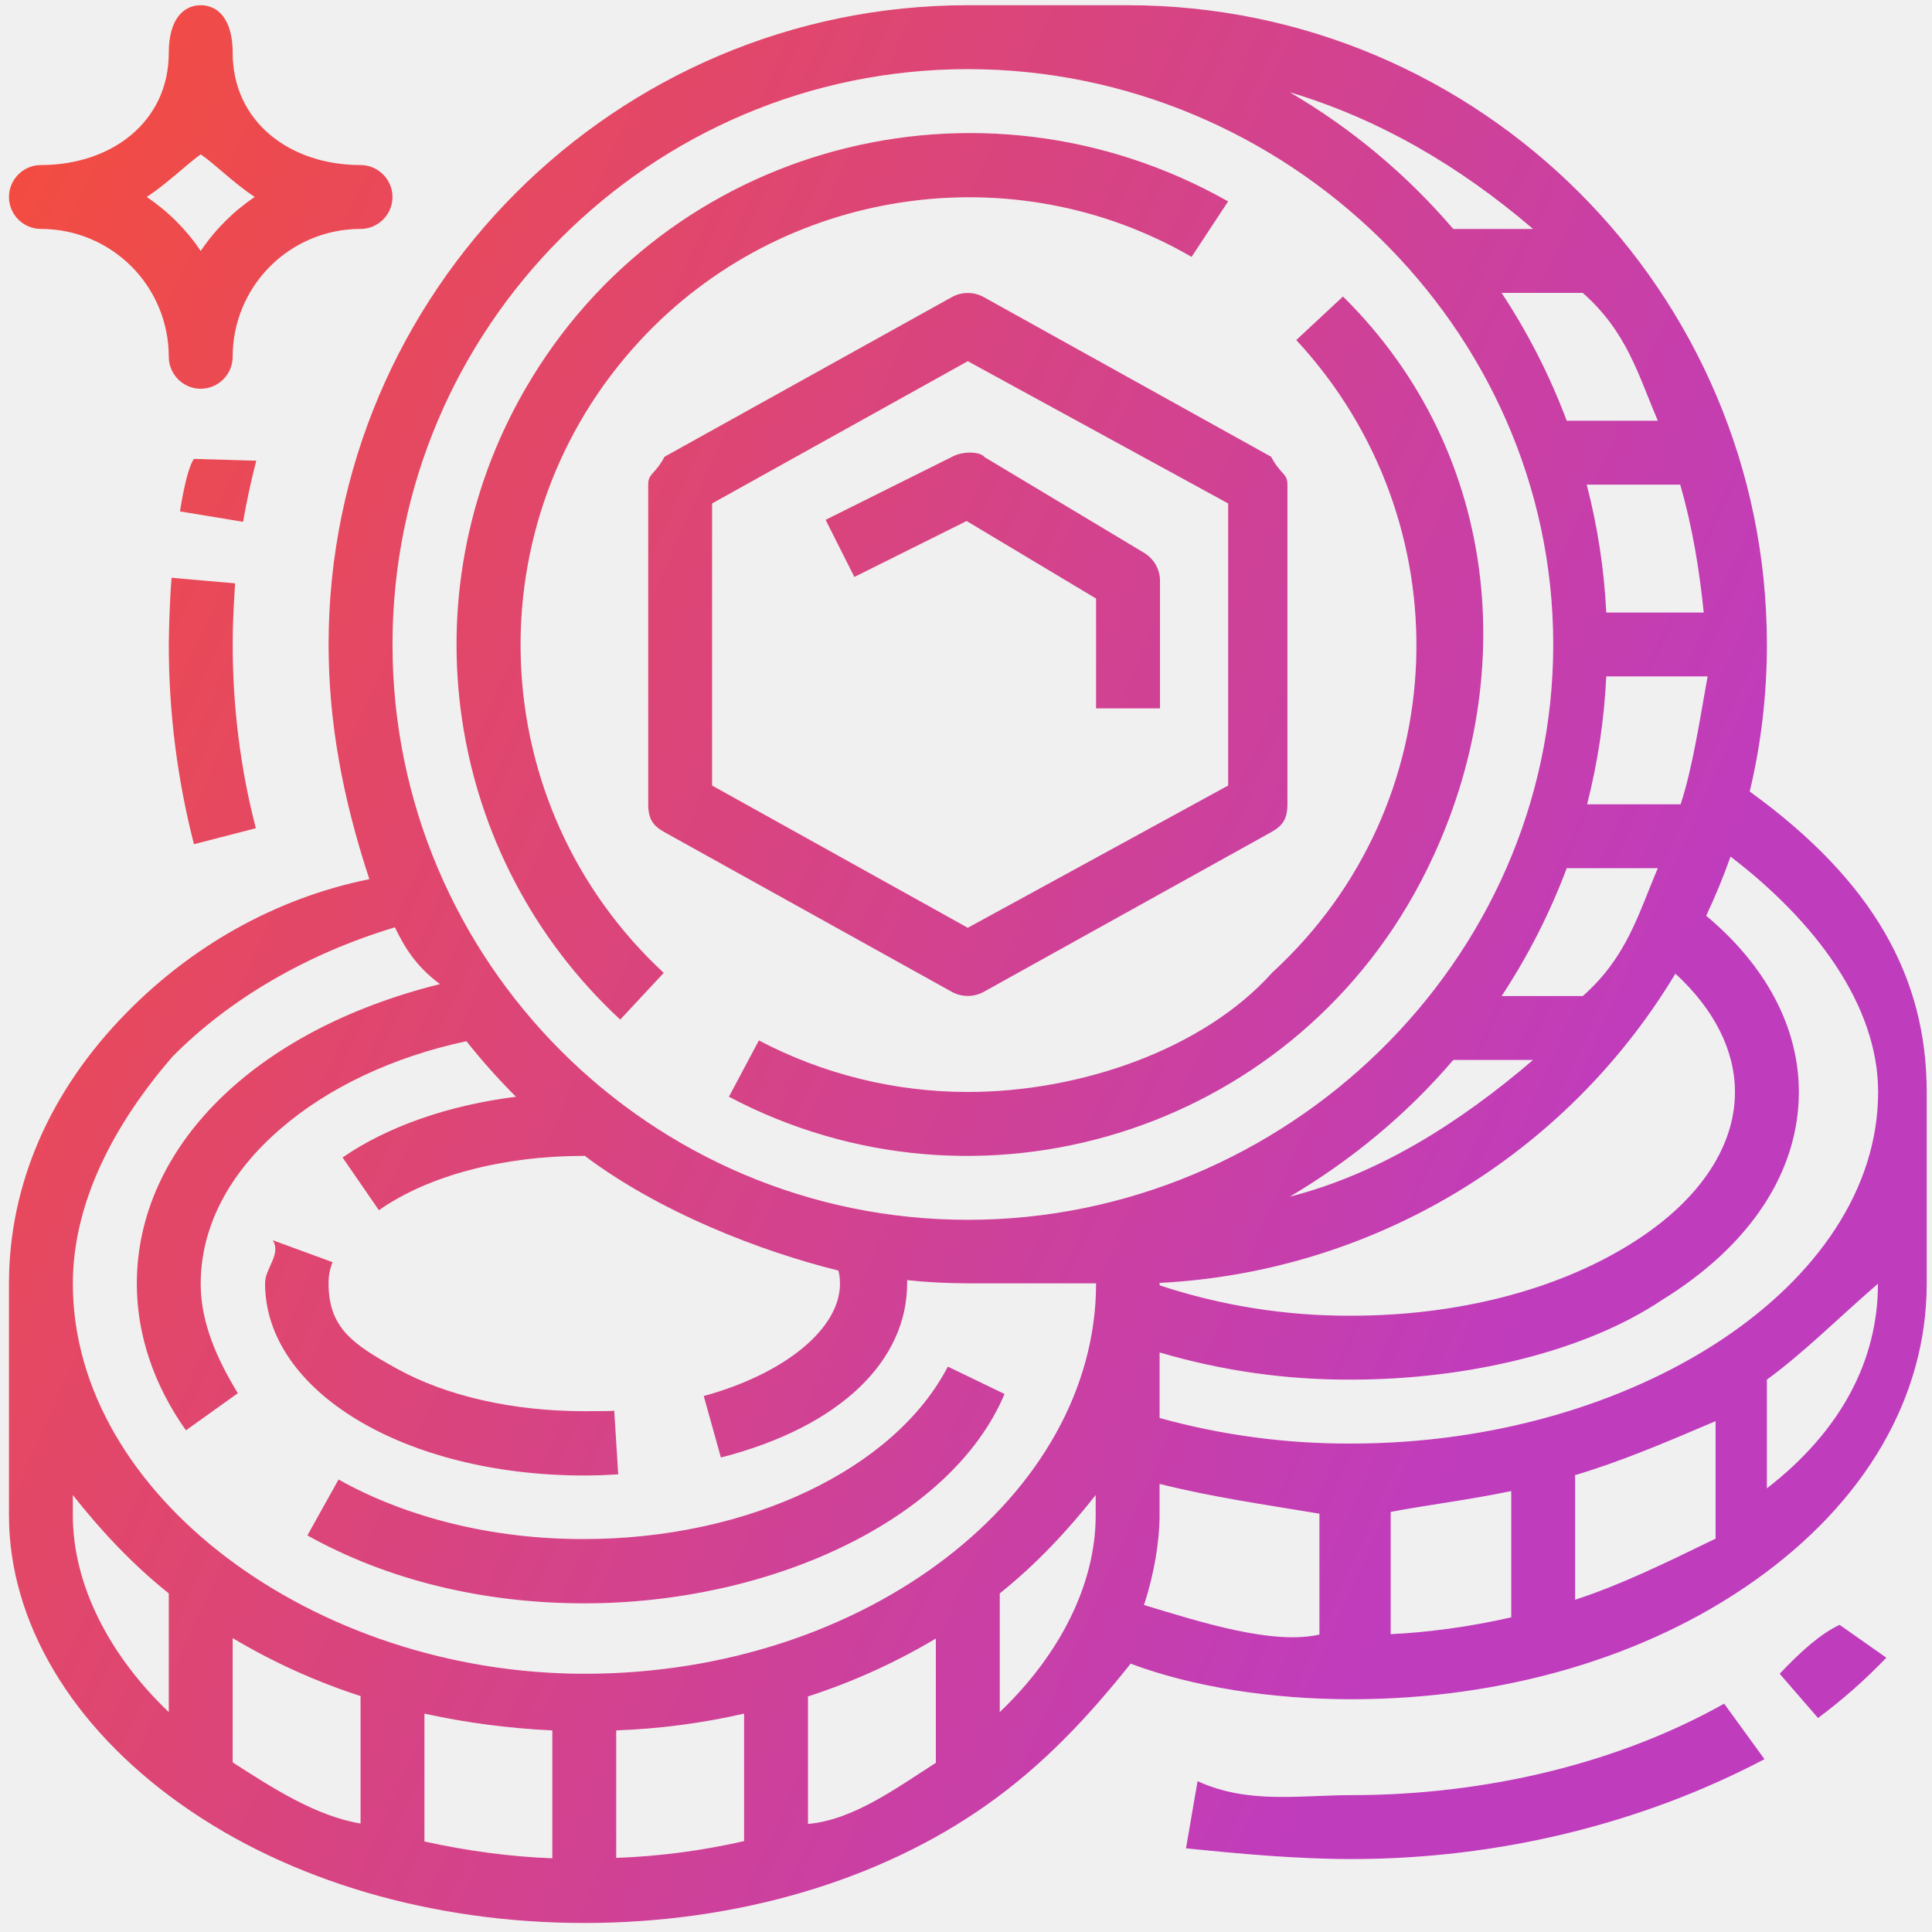
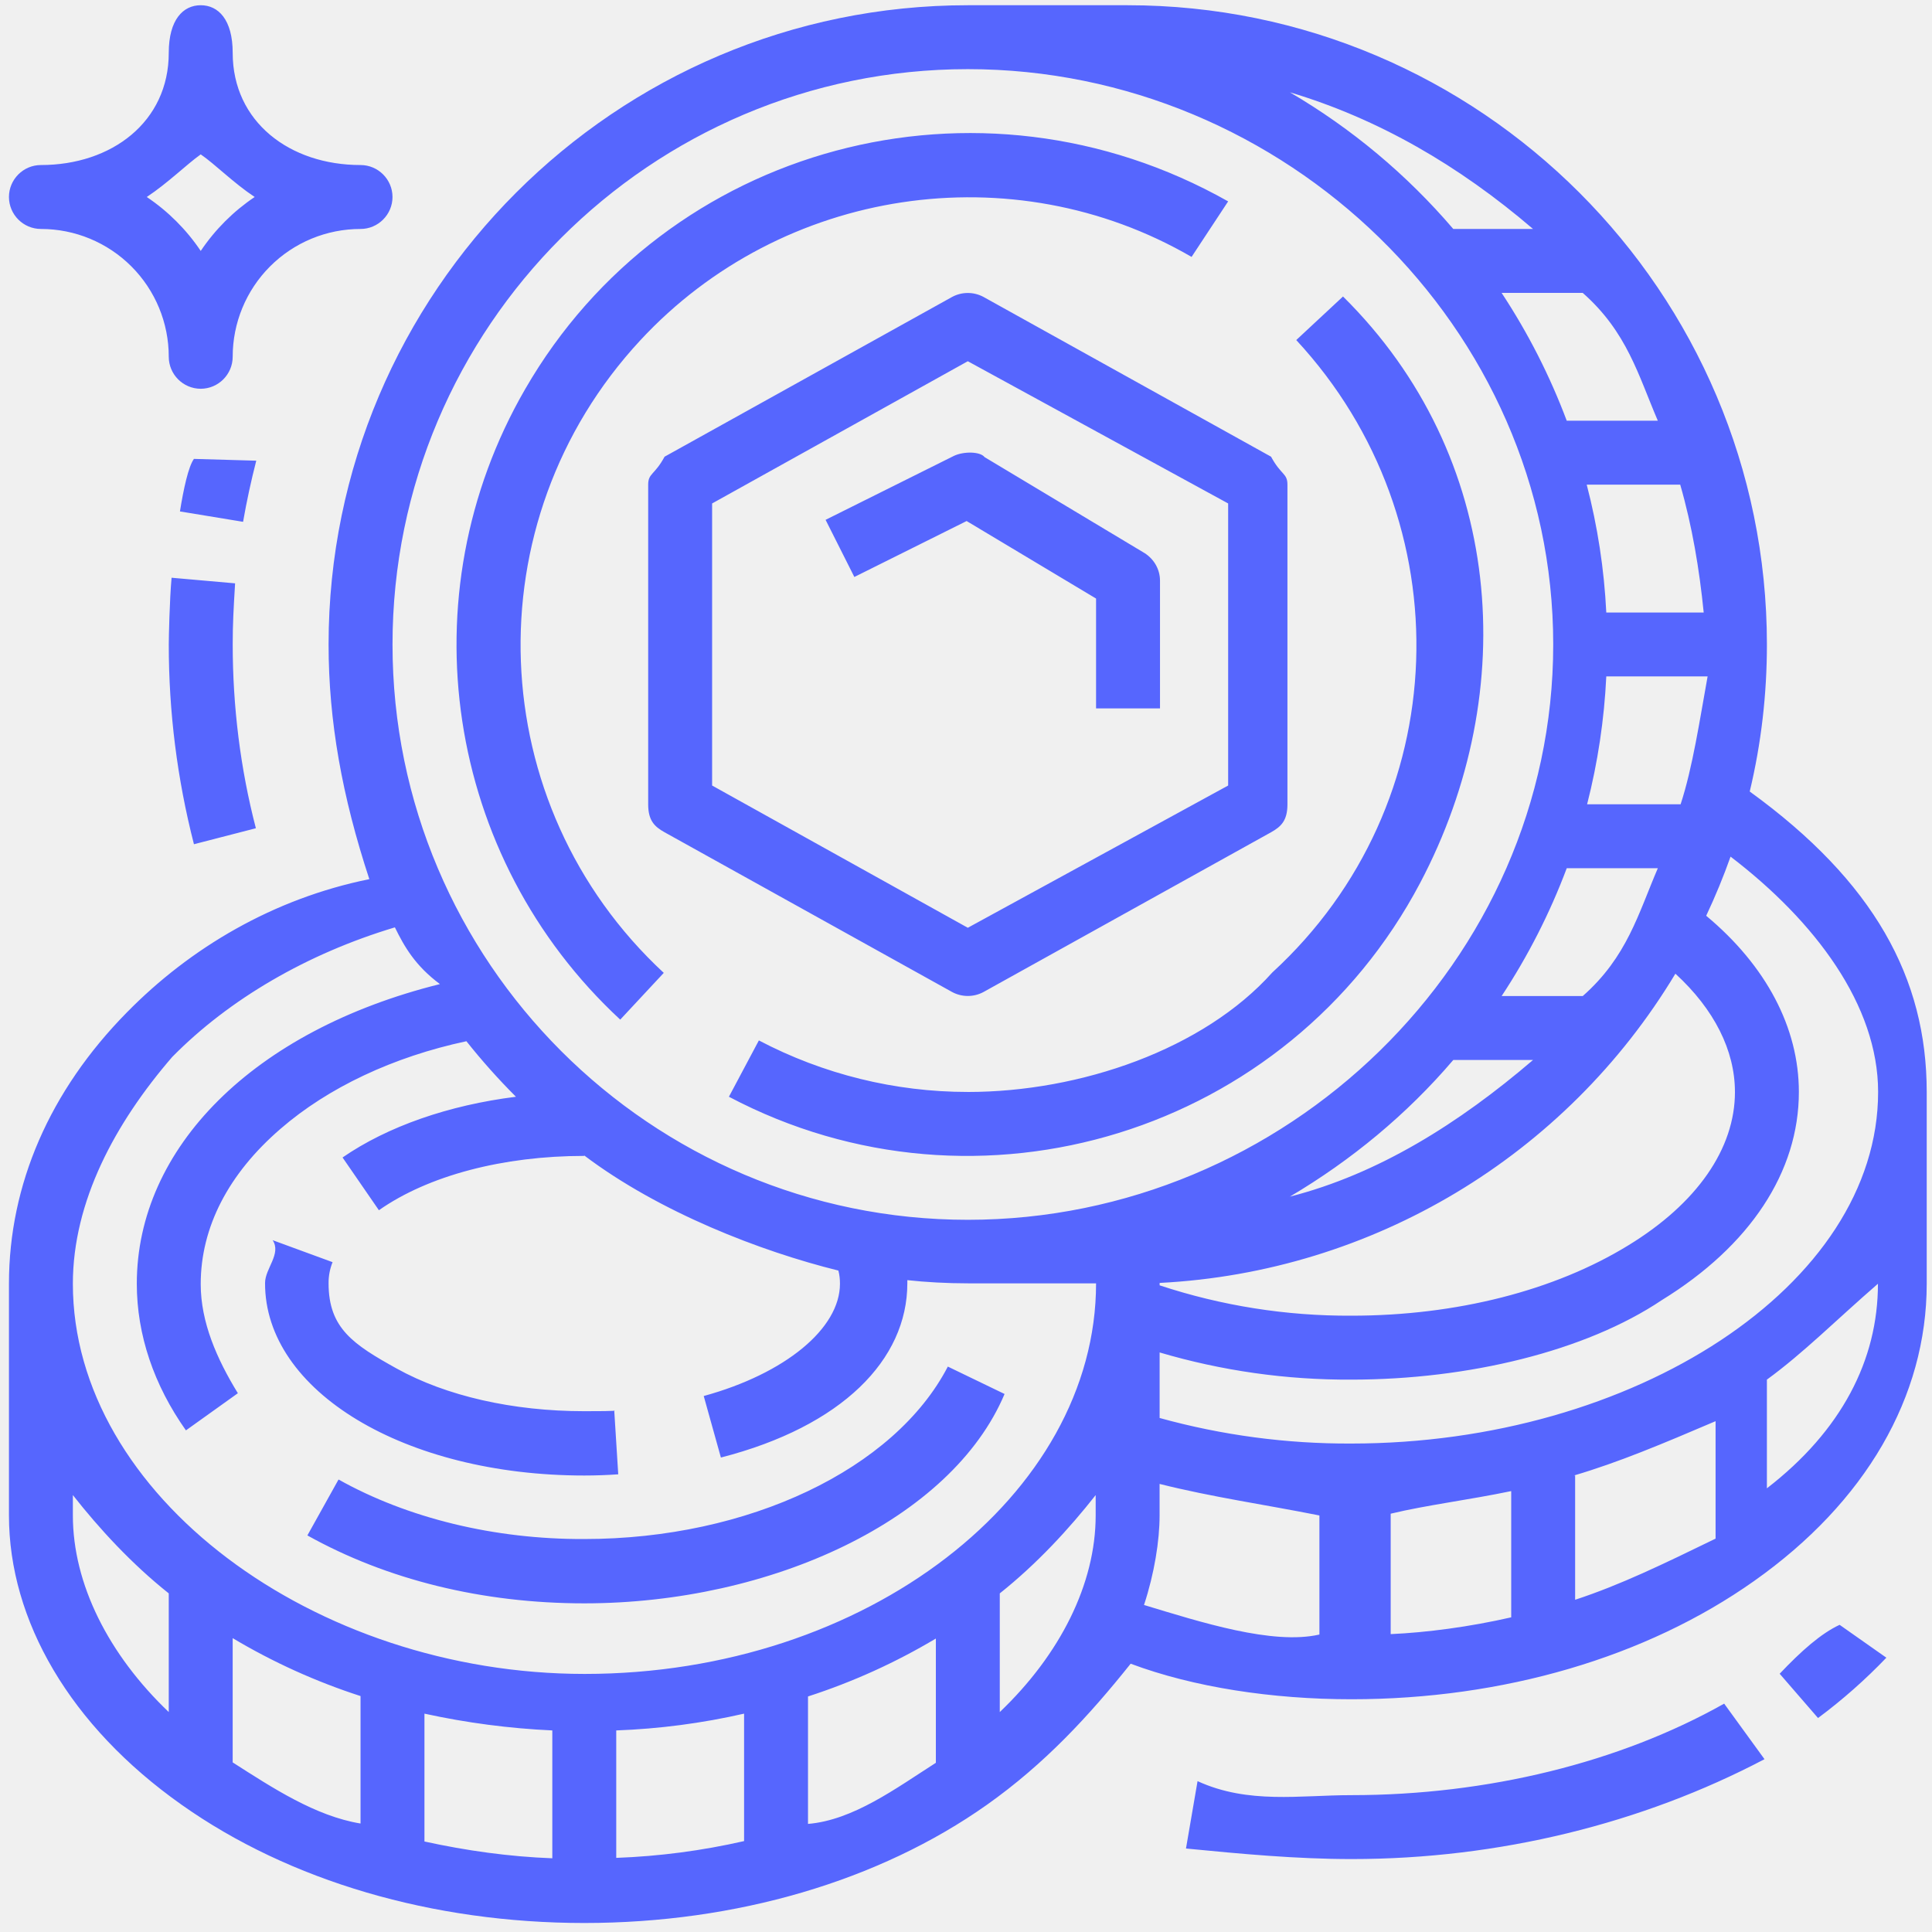
<svg xmlns="http://www.w3.org/2000/svg" width="109" height="109">
-   <defs>
-     <linearGradient id="eyhbw8o6oa" x1="91.355%" x2="0%" y1="40.674%" y2="0%">
-       <stop offset="0%" stop-color="#BF3CBD" />
-       <stop offset="100%" stop-color="#F54D3B" />
-     </linearGradient>
-   </defs>
-   <path fill-rule="evenodd" fill="#FFF" d="M98.964 89.196c-6.086 4.306-14.156 6.673-22.721 6.673-4.463 0-8.904-.677-12.453-2.007-2.356 2.953-4.858 5.658-8.104 7.957-6.086 4.306-14.156 6.673-22.722 6.673-8.565 0-16.635-2.367-22.721-6.673C3.954 97.379.505 91.428.505 85.49V72.426c0-5.59 2.3-10.888 6.65-15.306 3.584-3.651 8.273-6.424 13.682-7.52-1.532-4.652-2.299-8.912-2.299-13.24C18.538 16.479 34.723.294 54.604.294h9.016c19.881 0 36.066 16.185 36.066 36.066 0 2.795-.316 5.568-.969 8.295h-.001c7.014 5.075 9.986 10.527 9.986 16.951v10.82c0 6.379-3.449 12.33-9.738 16.77zm.721-5.228c4.195-3.246 6.265-7.236 6.265-11.541-2.366 2.051-4.192 3.899-6.265 5.409v6.132zm-10.819-.723v7.01c2.547-.833 4.959-2.006 7.924-3.448V80.18c-3.01 1.285-5.467 2.321-7.991 3.065h.067zM78.46 92.194c2.021-.09 4.433-.406 6.8-.947v-7.123c-2.367.496-4.779.789-6.8 1.176v6.894zm-4.021.024V85.4c-3.043-.508-6.064-.936-9.017-1.68v1.78-.01c0 1.431-.293 3.279-.879 5.06 3.201.969 7.257 2.27 9.896 1.668zm-18.033 4.373c3.404-3.246 5.41-7.236 5.41-11.091v-1.15c-1.488 1.894-3.314 3.878-5.41 5.546v6.695zm-10.82 6.311c2.547-.222 4.959-2.006 7.214-3.449v-7.01a35.242 35.242 0 0 1-7.214 3.268v7.191zm-10.819 1.916a38.783 38.783 0 0 0 7.213-.947v-7.19a38.781 38.781 0 0 1-7.213.946v7.191zm-10.82-.924c2.367.518 4.779.856 7.213.947v-7.214a42.97 42.97 0 0 1-7.213-.946v7.213zm-10.82-4.463c2.255 1.442 4.666 3.019 7.214 3.448v-7.19a35.246 35.246 0 0 1-7.214-3.269v7.011zM4.111 85.5c0 3.855 2.006 7.845 5.41 11.091v-6.695c-2.096-1.668-3.922-3.652-5.41-5.546v1.15zm5.613-25.877h-.001c-3.233 3.742-5.612 8.16-5.612 12.804 0 11.924 13.609 22.003 28.875 22.003 15.914 0 28.852-10.102 28.852-22.026h-7.213c-1.217 0-2.412-.068-3.445-.18v.18c0 4.305-3.67 8.07-10.508 9.828l-.969-3.471c4.598-1.263 7.686-3.81 7.686-6.334 0-.248-.022-.496-.09-.744-4.379-1.082-10.098-3.291-14.336-6.492v.022c-4.576 0-8.791 1.105-11.586 3.066l-2.051-2.975c2.547-1.759 5.996-2.953 9.783-3.427a36.706 36.706 0 0 1-2.795-3.133c-4.125.879-7.799 2.615-10.482 4.937-2.953 2.547-4.508 5.567-4.508 8.768 0 2.141.906 4.215 2.096 6.154l-2.93 2.096c-1.803-2.547-2.772-5.387-2.772-8.273 0-7.663 6.581-14.291 17.102-16.905-1.391-1.037-2-2.097-2.541-3.201-4.959 1.488-9.355 4.057-12.555 7.303zm44.88-55.722c-17.898 0-32.459 14.561-32.459 32.459 0 17.897 14.561 32.459 32.459 32.459 17.897 0 33.026-14.562 33.026-32.459 0-17.898-15.129-32.459-33.026-32.459zm34.691 52.295c2.505-2.209 3.133-4.643 4.237-7.213h-5.139a36.239 36.239 0 0 1-3.674 7.213h4.576zm-7.304 3.607c-2.614 3.065-5.748 5.657-9.219 7.709 4.982-1.272 9.535-4.125 13.718-7.709h-4.499zM65.424 72.38v.136a33.976 33.976 0 0 0 10.819 1.713c5.929 0 11.474-1.42 15.621-3.967 3.877-2.367 6.019-5.455 6.019-8.656h-.001c0-2.344-1.172-4.666-3.359-6.672A36.098 36.098 0 0 1 65.424 72.38zm7.348-67.172a36.13 36.13 0 0 1 9.219 7.709h4.499c-4.183-3.584-8.736-6.221-13.718-7.709zm16.522 11.316h-4.576a36.216 36.216 0 0 1 3.675 7.213h5.139c-1.104-2.57-1.732-5.004-4.238-7.213zm5.5 10.819H89.52a35.56 35.56 0 0 1 1.104 7.214h5.496c-.244-2.435-.649-4.869-1.326-7.214zm-4.17 10.82a36.117 36.117 0 0 1-1.082 7.213h5.275c.676-2.056 1.082-4.779 1.523-7.213h-5.716zm15.336 23.443c0-4.891-3.547-9.625-8.325-13.277a35.979 35.979 0 0 1-1.375 3.336c3.381 2.818 5.229 6.312 5.229 9.941 0 4.508-2.75 8.678-7.732 11.744-4.297 2.885-10.932 4.486-17.514 4.486a37.48 37.48 0 0 1-10.819-1.533V80a39.847 39.847 0 0 0 10.819 1.442c15.914 0 29.717-8.903 29.717-19.836zM80.12 49.817c-7.44 14.088-24.908 19.498-38.996 12.06l1.69-3.179a25.341 25.341 0 0 0 11.789 2.908h.001c6.356 0 13.306-2.411 17.176-6.739 10.35-9.491 10.842-25.449 1.352-35.683l2.638-2.457c9.1 8.994 10.075 22.248 4.35 33.09zm-8.409-2.863-16.23 9.017a1.868 1.868 0 0 1-1.758 0l-16.229-9.017c-.564-.315-.924-.654-.924-1.577V27.344c0-.654.36-.534.924-1.578l16.229-9.017a1.868 1.868 0 0 1 1.758 0l16.23 9.017c.563 1.044.924.924.924 1.578v18.033c0 .923-.361 1.262-.924 1.577zm-2.421-18.55-14.688-8.025-14.426 8.025v15.914l14.426 8.025 14.688-8.025V28.404zm-21.089 4.148-1.623-3.224 7.236-3.606c.563-.271 1.496-.248 1.735.068l9.017 5.409c.541.339.879.925.879 1.556v7.213h-3.607v-6.199l-7.303-4.373-6.334 3.156zM36.119 19.206c-9.49 10.234-8.904 26.192 1.33 35.682l-2.457 2.638v-.001c-9.873-9.151-12.105-23.915-5.365-35.569C37.584 8.161 55.212 3.405 69.29 11.362l-2.064 3.133c-10.086-5.861-23.105-3.923-31.107 4.711zM18.763 71.209a3.118 3.118 0 0 0-.225 1.194c0 2.537 1.397 3.449 3.832 4.802 2.795 1.555 6.559 2.411 10.594 2.411.563 0 1.946 0 1.69-.045l.226 3.607c-.631.045-1.285.068-1.916.068-10.121 0-18.033-4.757-18.01-10.865 0-.812.936-1.646.428-2.412l3.381 1.24zM19.1 83.47zm13.863 3.359c9.264 0 17.514-3.945 20.512-9.729l3.201 1.546c-2.986 7.078-13.141 11.812-23.713 11.812-5.748 0-11.135-1.33-15.621-3.832L19.1 83.47c3.9 2.187 8.814 3.381 13.863 3.359zM10.941 25.89l3.517.101a44.721 44.721 0 0 0-.744 3.449l-3.562-.587c.203-1.262.474-2.524.789-2.963zM9.522 36.359c0-.389.045-2.524.158-3.764l3.584.316c-.09 1.469-.135 2.299-.135 3.448 0 3.494.428 6.988 1.307 10.369l-3.494.902a45.196 45.196 0 0 1-1.42-11.271zm10.819-23.442a7.206 7.206 0 0 0-7.213 7.214 1.81 1.81 0 0 1-1.803 1.803 1.81 1.81 0 0 1-1.804-1.803 7.206 7.206 0 0 0-7.213-7.214 1.808 1.808 0 0 1-1.803-1.803c0-.992.811-1.803 1.803-1.803 3.99 0 7.213-2.441 7.213-6.331 0-1.874.812-2.686 1.804-2.686.991 0 1.803.812 1.803 2.686 0 3.89 3.223 6.331 7.213 6.331.992 0 1.803.811 1.803 1.803 0 .992-.811 1.803-1.803 1.803zM11.325 8.71c-.812.578-1.826 1.593-3.044 2.404a11.187 11.187 0 0 1 3.044 3.043 11.17 11.17 0 0 1 3.043-3.043c-1.218-.812-2.232-1.848-3.043-2.404zm64.918 92.568h-.001c7.688 0 15.149-1.848 21.032-5.162l2.276 3.134c-6.897 3.629-14.99 5.635-23.285 5.635-3.133 0-6.266-.293-9.354-.605l.653-3.791c2.863 1.311 5.771.789 8.679.789zm30.182-7.754a30.686 30.686 0 0 1-3.855 3.404l-2.164-2.498c1.218-1.289 2.345-2.281 3.382-2.76l2.637 1.854z" />
-   <path fill="url(#eyhbw8o6oa)" d="M98.964 89.196c-6.086 4.306-14.156 6.673-22.721 6.673-4.463 0-8.904-.677-12.453-2.007-2.356 2.953-4.858 5.658-8.104 7.957-6.086 4.306-14.156 6.673-22.722 6.673-8.565 0-16.635-2.367-22.721-6.673C3.954 97.379.505 91.428.505 85.49V72.426c0-5.59 2.3-10.888 6.65-15.306 3.584-3.651 8.273-6.424 13.682-7.52-1.532-4.652-2.299-8.912-2.299-13.24C18.538 16.479 34.723.294 54.604.294h9.016c19.881 0 36.066 16.185 36.066 36.066 0 2.795-.316 5.568-.969 8.295h-.001c7.014 5.075 9.986 10.527 9.986 16.951v10.82c0 6.379-3.449 12.33-9.738 16.77zm.721-5.228c4.195-3.246 6.265-7.236 6.265-11.541-2.366 2.051-4.192 3.899-6.265 5.409v6.132zm-10.819-.723v7.01c2.547-.833 4.959-2.006 7.924-3.448V80.18c-3.01 1.285-5.467 2.321-7.991 3.065h.067zM78.46 92.194c2.021-.09 4.433-.406 6.8-.947v-7.123c-2.367.496-4.779.789-6.8 1.176v6.894zm-4.021.024V85.4c-3.043-.508-6.064-.936-9.017-1.68v1.78-.01c0 1.431-.293 3.279-.879 5.06 3.201.969 7.257 2.27 9.896 1.668zm-18.033 4.373c3.404-3.246 5.41-7.236 5.41-11.091v-1.15c-1.488 1.894-3.314 3.878-5.41 5.546v6.695zm-10.82 6.311c2.547-.222 4.959-2.006 7.214-3.449v-7.01a35.242 35.242 0 0 1-7.214 3.268v7.191zm-10.819 1.916a38.783 38.783 0 0 0 7.213-.947v-7.19a38.781 38.781 0 0 1-7.213.946v7.191zm-10.82-.924c2.367.518 4.779.856 7.213.947v-7.214a42.97 42.97 0 0 1-7.213-.946v7.213zm-10.82-4.463c2.255 1.442 4.666 3.019 7.214 3.448v-7.19a35.246 35.246 0 0 1-7.214-3.269v7.011zM4.111 85.5c0 3.855 2.006 7.845 5.41 11.091v-6.695c-2.096-1.668-3.922-3.652-5.41-5.546v1.15zm5.613-25.877h-.001c-3.233 3.742-5.612 8.16-5.612 12.804 0 11.924 13.609 22.003 28.875 22.003 15.914 0 28.852-10.102 28.852-22.026h-7.213c-1.217 0-2.412-.068-3.445-.18v.18c0 4.305-3.67 8.07-10.508 9.828l-.969-3.471c4.598-1.263 7.686-3.81 7.686-6.334 0-.248-.022-.496-.09-.744-4.379-1.082-10.098-3.291-14.336-6.492v.022c-4.576 0-8.791 1.105-11.586 3.066l-2.051-2.975c2.547-1.759 5.996-2.953 9.783-3.427a36.706 36.706 0 0 1-2.795-3.133c-4.125.879-7.799 2.615-10.482 4.937-2.953 2.547-4.508 5.567-4.508 8.768 0 2.141.906 4.215 2.096 6.154l-2.93 2.096c-1.803-2.547-2.772-5.387-2.772-8.273 0-7.663 6.581-14.291 17.102-16.905-1.391-1.037-2-2.097-2.541-3.201-4.959 1.488-9.355 4.057-12.555 7.303zm44.88-55.722c-17.898 0-32.459 14.561-32.459 32.459 0 17.897 14.561 32.459 32.459 32.459 17.897 0 33.026-14.562 33.026-32.459 0-17.898-15.129-32.459-33.026-32.459zm34.691 52.295c2.505-2.209 3.133-4.643 4.237-7.213h-5.139a36.239 36.239 0 0 1-3.674 7.213h4.576zm-7.304 3.607c-2.614 3.065-5.748 5.657-9.219 7.709 4.982-1.272 9.535-4.125 13.718-7.709h-4.499zM65.424 72.38v.136a33.976 33.976 0 0 0 10.819 1.713c5.929 0 11.474-1.42 15.621-3.967 3.877-2.367 6.019-5.455 6.019-8.656h-.001c0-2.344-1.172-4.666-3.359-6.672A36.098 36.098 0 0 1 65.424 72.38zm7.348-67.172a36.13 36.13 0 0 1 9.219 7.709h4.499c-4.183-3.584-8.736-6.221-13.718-7.709zm16.522 11.316h-4.576a36.216 36.216 0 0 1 3.675 7.213h5.139c-1.104-2.57-1.732-5.004-4.238-7.213zm5.5 10.819H89.52a35.56 35.56 0 0 1 1.104 7.214h5.496c-.244-2.435-.649-4.869-1.326-7.214zm-4.17 10.82a36.117 36.117 0 0 1-1.082 7.213h5.275c.676-2.056 1.082-4.779 1.523-7.213h-5.716zm15.336 23.443c0-4.891-3.547-9.625-8.325-13.277a35.979 35.979 0 0 1-1.375 3.336c3.381 2.818 5.229 6.312 5.229 9.941 0 4.508-2.75 8.678-7.732 11.744-4.297 2.885-10.932 4.486-17.514 4.486a37.48 37.48 0 0 1-10.819-1.533V80a39.847 39.847 0 0 0 10.819 1.442c15.914 0 29.717-8.903 29.717-19.836zM80.12 49.817c-7.44 14.088-24.908 19.498-38.996 12.06l1.69-3.179a25.341 25.341 0 0 0 11.789 2.908h.001c6.356 0 13.306-2.411 17.176-6.739 10.35-9.491 10.842-25.449 1.352-35.683l2.638-2.457c9.1 8.994 10.075 22.248 4.35 33.09zm-8.409-2.863-16.23 9.017a1.868 1.868 0 0 1-1.758 0l-16.229-9.017c-.564-.315-.924-.654-.924-1.577V27.344c0-.654.36-.534.924-1.578l16.229-9.017a1.868 1.868 0 0 1 1.758 0l16.23 9.017c.563 1.044.924.924.924 1.578v18.033c0 .923-.361 1.262-.924 1.577zm-2.421-18.55-14.688-8.025-14.426 8.025v15.914l14.426 8.025 14.688-8.025V28.404zm-21.089 4.148-1.623-3.224 7.236-3.606c.563-.271 1.496-.248 1.735.068l9.017 5.409c.541.339.879.925.879 1.556v7.213h-3.607v-6.199l-7.303-4.373-6.334 3.156zM36.119 19.206c-9.49 10.234-8.904 26.192 1.33 35.682l-2.457 2.638v-.001c-9.873-9.151-12.105-23.915-5.365-35.569C37.584 8.161 55.212 3.405 69.29 11.362l-2.064 3.133c-10.086-5.861-23.105-3.923-31.107 4.711zM18.763 71.209a3.118 3.118 0 0 0-.225 1.194c0 2.537 1.397 3.449 3.832 4.802 2.795 1.555 6.559 2.411 10.594 2.411.563 0 1.946 0 1.69-.045l.226 3.607c-.631.045-1.285.068-1.916.068-10.121 0-18.033-4.757-18.01-10.865 0-.812.936-1.646.428-2.412l3.381 1.24zM19.1 83.47zm13.863 3.359c9.264 0 17.514-3.945 20.512-9.729l3.201 1.546c-2.986 7.078-13.141 11.812-23.713 11.812-5.748 0-11.135-1.33-15.621-3.832L19.1 83.47c3.9 2.187 8.814 3.381 13.863 3.359zM10.941 25.89l3.517.101a44.721 44.721 0 0 0-.744 3.449l-3.562-.587c.203-1.262.474-2.524.789-2.963zM9.522 36.359c0-.389.045-2.524.158-3.764l3.584.316c-.09 1.469-.135 2.299-.135 3.448 0 3.494.428 6.988 1.307 10.369l-3.494.902a45.196 45.196 0 0 1-1.42-11.271zm10.819-23.442a7.206 7.206 0 0 0-7.213 7.214 1.81 1.81 0 0 1-1.803 1.803 1.81 1.81 0 0 1-1.804-1.803 7.206 7.206 0 0 0-7.213-7.214 1.808 1.808 0 0 1-1.803-1.803c0-.992.811-1.803 1.803-1.803 3.99 0 7.213-2.441 7.213-6.331 0-1.874.812-2.686 1.804-2.686.991 0 1.803.812 1.803 2.686 0 3.89 3.223 6.331 7.213 6.331.992 0 1.803.811 1.803 1.803 0 .992-.811 1.803-1.803 1.803zM11.325 8.71c-.812.578-1.826 1.593-3.044 2.404a11.187 11.187 0 0 1 3.044 3.043 11.17 11.17 0 0 1 3.043-3.043c-1.218-.812-2.232-1.848-3.043-2.404zm64.918 92.568h-.001c7.688 0 15.149-1.848 21.032-5.162l2.276 3.134c-6.897 3.629-14.99 5.635-23.285 5.635-3.133 0-6.266-.293-9.354-.605l.653-3.791c2.863 1.311 5.771.789 8.679.789zm30.182-7.754a30.686 30.686 0 0 1-3.855 3.404l-2.164-2.498c1.218-1.289 2.345-2.281 3.382-2.76l2.637 1.854z" />
+   <path fill-rule="evenodd" fill="#5666FE" d="M98.964 89.197c-6.086 4.305-14.155 6.672-22.721 6.672-4.463 0-8.904-.676-12.453-2.006-2.356 2.953-4.859 5.657-8.104 7.956-6.086 4.306-14.156 6.673-22.722 6.673-8.565 0-16.635-2.367-22.721-6.673C3.954 97.379.505 91.428.505 85.49V72.426c0-5.59 2.3-10.887 6.65-15.305 3.584-3.652 8.273-6.425 13.682-7.521-1.532-4.652-2.299-8.912-2.299-13.24C18.538 16.479 34.723.295 54.604.295h9.016c19.881 0 36.066 16.184 36.066 36.065 0 2.795-.316 5.568-.969 8.295h-.001c7.014 5.085 9.986 10.527 9.986 16.951v10.82c0 6.379-3.449 12.33-9.738 16.771zm.721-5.229c4.205-3.246 6.265-7.236 6.265-11.541-2.366 2.051-4.192 3.899-6.265 5.409v6.132zm-10.819-.723v7.011c2.547-.834 4.959-2.007 7.924-3.449V80.18c-3.01 1.285-5.467 2.322-7.991 3.065h.067zM78.46 92.194c2.021-.09 4.433-.406 6.8-.947v-7.122c-2.367.495-4.779.788-6.8 1.275v6.794zm-4.021.024V85.5c-3.043-.608-6.064-1.036-9.017-1.78v1.78c0 1.421-.293 3.269-.879 5.05 3.201.969 7.257 2.27 9.896 1.668zm14.856-36.022c2.505-2.209 3.133-4.643 4.237-7.213h-5.139a36.239 36.239 0 0 1-3.674 7.213h4.576zm-7.304 3.607c-2.614 3.065-5.748 5.657-9.219 7.709 4.982-1.272 9.535-4.125 13.718-7.709h-4.499zM65.424 72.381v.135a33.92 33.92 0 0 0 10.819 1.713c5.929 0 11.474-1.42 15.621-3.967 3.877-2.367 6.019-5.455 6.019-8.656h-.001c0-2.344-1.172-4.666-3.359-6.672a36.102 36.102 0 0 1-29.099 17.447zm-9.018 24.21c3.404-3.246 5.41-7.236 5.41-11.091v-1.15c-1.488 1.894-3.314 3.878-5.41 5.546v6.695zm-10.82 6.311c2.548-.212 4.959-2.006 7.214-3.448v-7.011a35.242 35.242 0 0 1-7.214 3.268v7.191zm-10.819 1.916a38.783 38.783 0 0 0 7.213-.947v-7.19a38.867 38.867 0 0 1-7.213.947v7.19zm-10.82-.924c2.367.518 4.779.856 7.213.947v-7.213a43.076 43.076 0 0 1-7.213-.947v7.213zm-10.82-4.463c2.255 1.442 4.667 3.029 7.214 3.449v-7.191a35.242 35.242 0 0 1-7.214-3.268v7.01zM4.111 85.5c0 3.855 2.006 7.845 5.41 11.091v-6.695c-2.097-1.668-3.922-3.652-5.41-5.546v1.15zm5.613-25.876h-.001c-3.233 3.741-5.612 8.159-5.612 12.803 0 11.924 13.609 22.013 28.875 22.013 15.914 0 28.852-10.112 28.852-22.036h-7.213c-1.217 0-2.412-.068-3.435-.18v.18c0 4.305-3.68 8.07-10.518 9.828l-.969-3.471c4.598-1.262 7.686-3.81 7.686-6.334 0-.248-.022-.496-.09-.744-4.379-1.082-10.098-3.291-14.336-6.492v.023c-4.575 0-8.791 1.104-11.586 3.065l-2.051-2.976c2.547-1.757 5.996-2.952 9.783-3.426a36.706 36.706 0 0 1-2.795-3.133c-4.125.879-7.799 2.615-10.482 4.937-2.953 2.547-4.508 5.567-4.508 8.768 0 2.142.906 4.215 2.096 6.154l-2.93 2.096c-1.803-2.547-2.772-5.387-2.772-8.273 0-7.663 6.581-14.29 17.102-16.905-1.391-1.037-2-2.097-2.541-3.201-4.959 1.488-9.355 4.057-12.555 7.304zm44.88-55.723c-17.898 0-32.459 14.561-32.459 32.459 0 17.898 14.561 32.459 32.459 32.459 17.897 0 33.026-14.561 33.026-32.459 0-17.898-15.129-32.459-33.026-32.459zm18.168 1.307a36.15 36.15 0 0 1 9.219 7.709h4.499c-4.183-3.584-8.736-6.221-13.718-7.709zm16.522 11.316h-4.576a36.216 36.216 0 0 1 3.675 7.213h5.139c-1.104-2.57-1.732-5.004-4.238-7.213zm5.501 10.819H89.52a35.56 35.56 0 0 1 1.104 7.214h5.496c-.244-2.435-.649-4.869-1.325-7.214zm-4.171 10.82a36.106 36.106 0 0 1-1.082 7.213h5.275c.676-2.056 1.082-4.778 1.523-7.213h-5.716zm7.011 10.166a35.997 35.997 0 0 1-1.375 3.337c3.381 2.817 5.229 6.311 5.229 9.94 0 4.508-2.75 8.678-7.732 11.744-4.297 2.885-10.932 4.486-17.514 4.486a37.485 37.485 0 0 1-10.819-1.533V80a39.853 39.853 0 0 0 10.819 1.442c15.914 0 29.717-8.903 29.717-19.836 0-4.891-3.547-9.625-8.325-13.277zM80.12 49.817c-7.44 14.089-24.908 19.498-38.996 12.06l1.69-3.178a25.34 25.34 0 0 0 11.789 2.907v.001c6.357 0 13.307-2.412 17.177-6.74 10.35-9.491 10.842-25.449 1.352-35.682l2.638-2.457c9.1 8.993 10.075 22.247 4.35 33.089zm-8.409-2.862-16.23 9.016a1.868 1.868 0 0 1-1.758 0l-16.229-9.016c-.564-.316-.925-.655-.925-1.578V27.344c0-.654.361-.534.925-1.578l16.229-9.017a1.868 1.868 0 0 1 1.758 0l16.23 9.017c.563 1.044.924.924.924 1.578v18.033c0 .923-.361 1.262-.924 1.578zM69.29 28.404 54.602 20.38l-14.426 8.024v15.914l14.426 8.025 14.688-8.025V28.404zm-21.089 4.148-1.623-3.224 7.236-3.606c.563-.27 1.496-.248 1.735.068l9.017 5.409c.541.339.879.925.879 1.556v7.213h-3.607v-6.199l-7.303-4.373-6.334 3.156zM36.119 19.206c-9.49 10.234-8.904 26.192 1.33 35.682l-2.457 2.638v-.001c-9.873-9.15-12.105-23.915-5.365-35.569C37.584 8.161 55.212 3.405 69.29 11.362l-2.064 3.133c-10.086-5.861-23.105-3.922-31.107 4.711zM18.763 71.209a3.12 3.12 0 0 0-.225 1.195c0 2.536 1.397 3.448 3.832 4.801 2.795 1.555 6.559 2.412 10.594 2.412.563 0 1.946 0 1.69-.046l.226 3.607c-.631.045-1.285.068-1.916.068-10.121 0-18.033-4.756-18.01-10.865 0-.812.936-1.646.428-2.412l3.381 1.24zm14.201 12.037zM19.1 83.47v.001-.001zm13.863 3.359c9.264 0 17.514-3.945 20.512-9.729l3.201 1.546c-2.986 7.078-13.141 11.812-23.713 11.812-5.748 0-11.135-1.33-15.621-3.832l1.758-3.155c3.9 2.186 8.814 3.381 13.863 3.358zM10.941 25.89l3.517.101a44.721 44.721 0 0 0-.744 3.449l-3.562-.586c.203-1.263.474-2.525.789-2.964zM9.522 36.359c0-.389.045-2.524.158-3.764l3.584.316c-.09 1.469-.135 2.299-.135 3.448 0 3.494.428 6.988 1.307 10.369l-3.494.902a45.196 45.196 0 0 1-1.42-11.271zm10.819-23.441a7.205 7.205 0 0 0-7.213 7.213 1.81 1.81 0 0 1-1.803 1.803 1.81 1.81 0 0 1-1.804-1.803 7.205 7.205 0 0 0-7.213-7.213 1.809 1.809 0 0 1-1.803-1.804c0-.992.811-1.803 1.803-1.803 3.99 0 7.213-2.431 7.213-6.331 0-1.874.812-2.685 1.804-2.685.991 0 1.803.811 1.803 2.685 0 3.9 3.223 6.331 7.213 6.331.992 0 1.803.811 1.803 1.803 0 .992-.811 1.804-1.803 1.804zM11.325 8.71c-.812.578-1.826 1.593-3.044 2.404a11.173 11.173 0 0 1 3.044 3.043 11.17 11.17 0 0 1 3.043-3.043c-1.218-.811-2.232-1.848-3.043-2.404zm64.917 92.569c7.688 0 15.149-1.849 21.032-5.163l2.276 3.134c-6.897 3.629-14.99 5.635-23.285 5.635-3.133 0-6.266-.293-9.354-.595l.653-3.801c2.863 1.311 5.771.79 8.678.79zm30.183-7.755a30.607 30.607 0 0 1-3.855 3.404l-2.164-2.498c1.218-1.289 2.345-2.281 3.382-2.76l2.637 1.854z" />
</svg>
